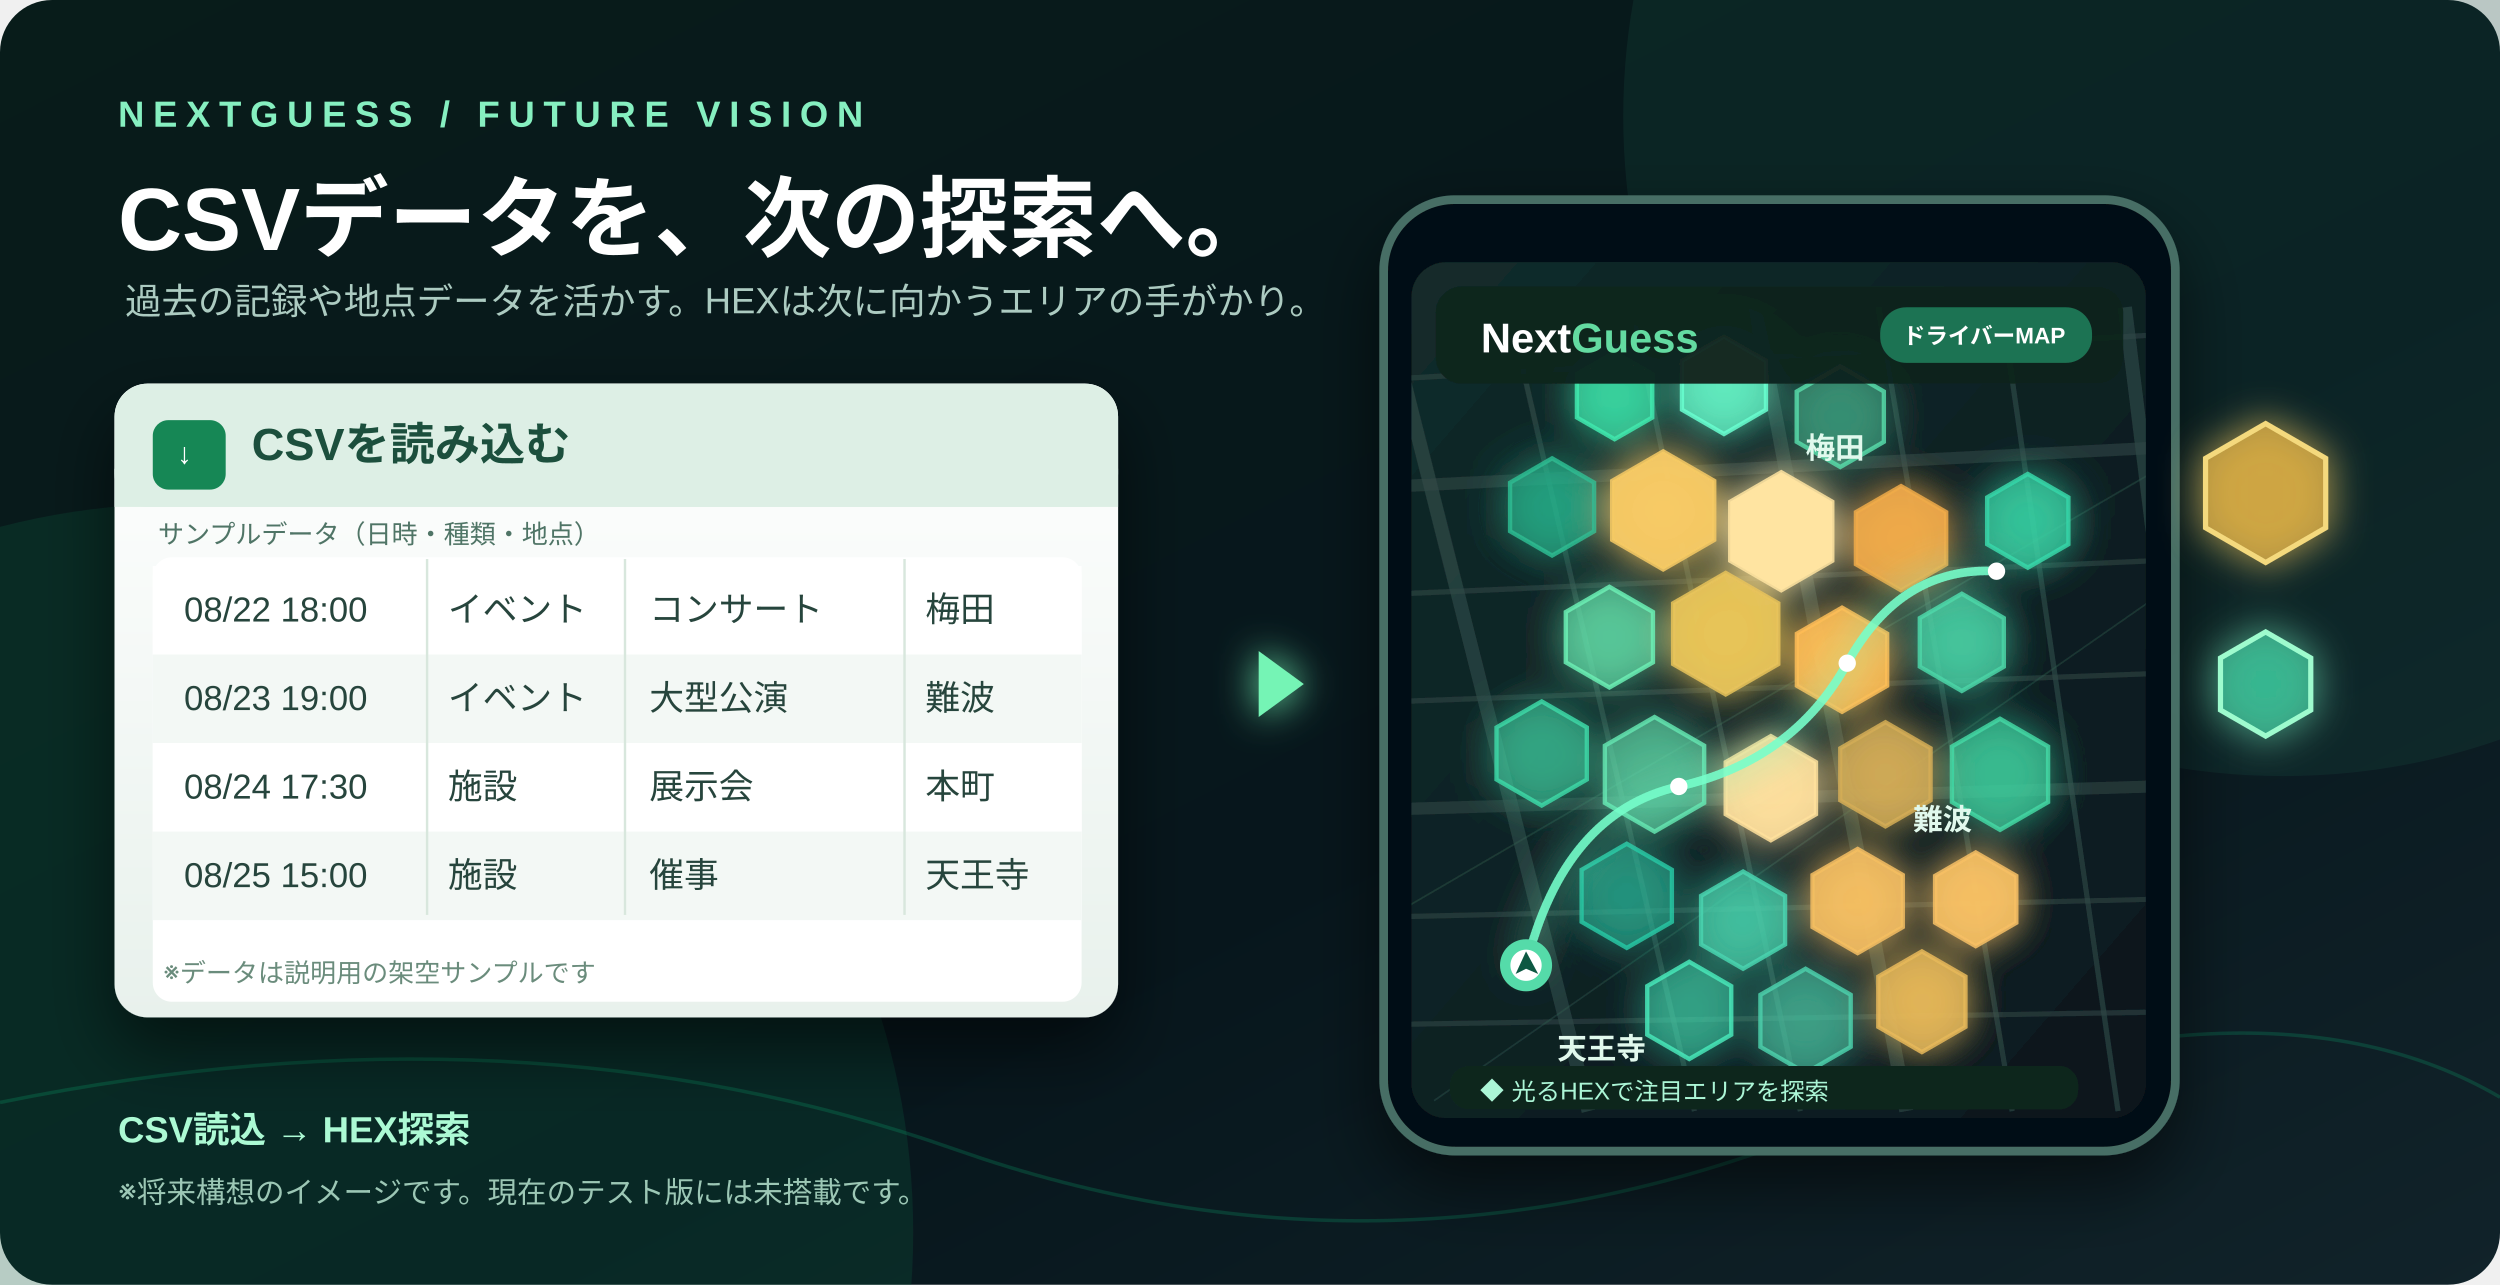
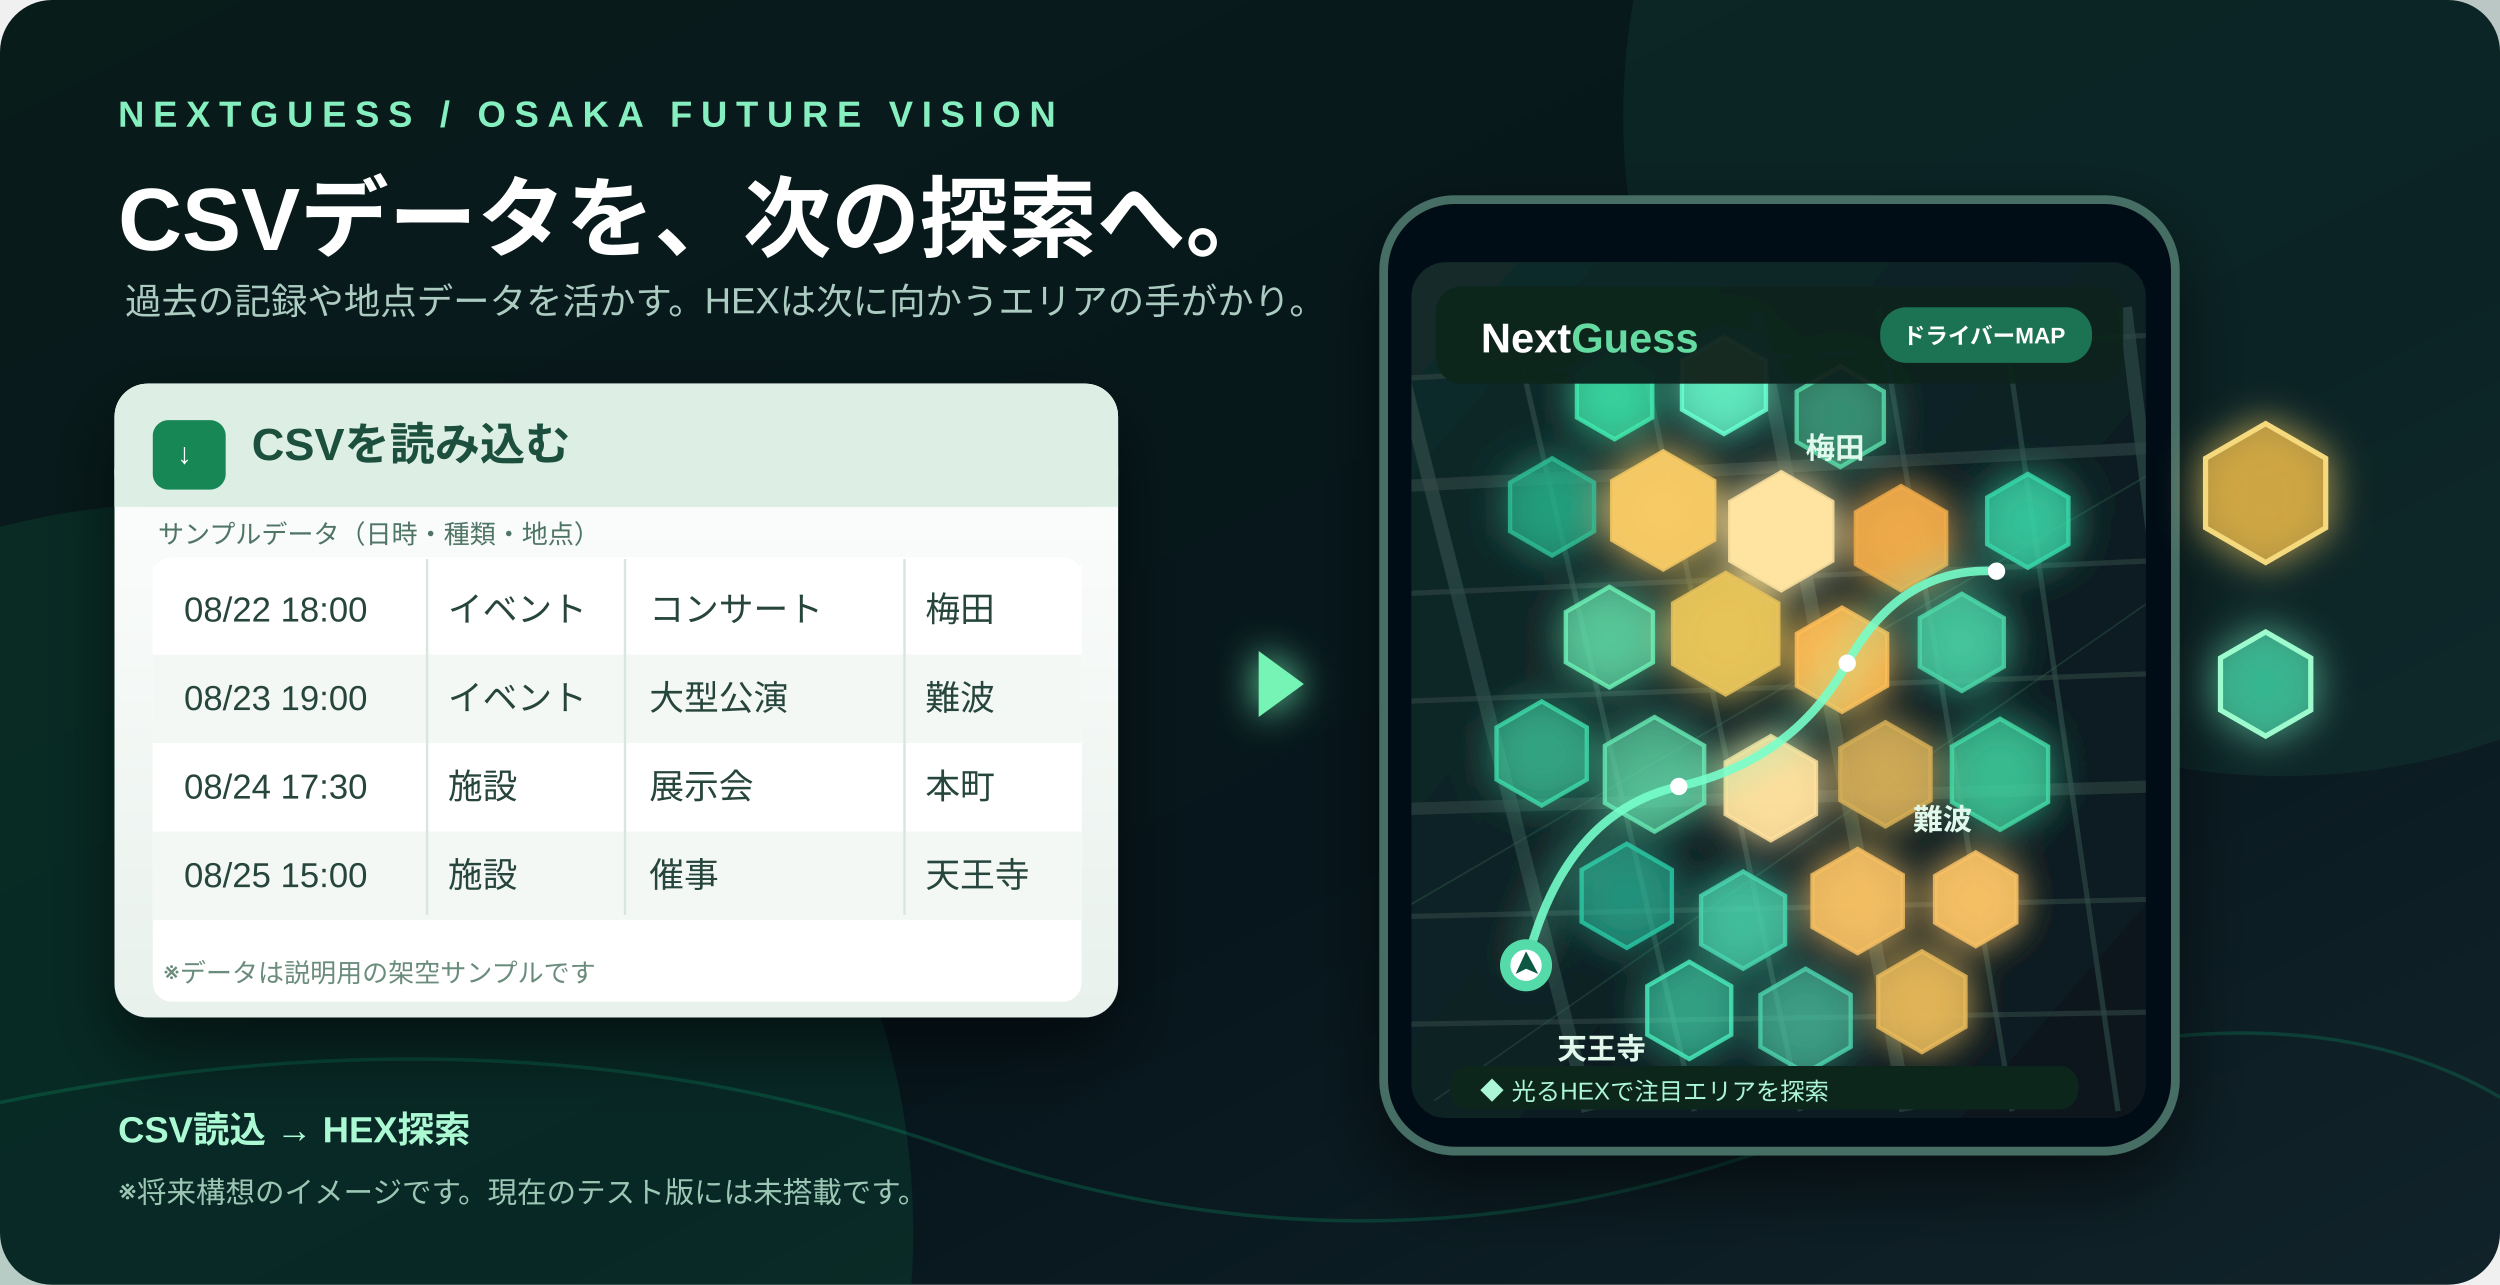
<svg xmlns="http://www.w3.org/2000/svg" viewBox="0 0 1440 740" role="img" aria-labelledby="title desc">
  <defs>
    <linearGradient id="bg" x1="0" y1="0" x2="1" y2="1">
      <stop stop-color="#081c1a" />
      <stop offset=".6" stop-color="#07161c" />
      <stop offset="1" stop-color="#11232a" />
    </linearGradient>
    <linearGradient id="screen" x1="0" y1="0" x2="1" y2="1">
      <stop stop-color="#122b2a" />
      <stop offset="1" stop-color="#0b171e" />
    </linearGradient>
    <linearGradient id="emerald" x1="0" y1="0" x2="1" y2="0">
      <stop stop-color="#34b889" />
      <stop offset="1" stop-color="#86f5bd" />
    </linearGradient>
    <linearGradient id="white" x1="0" y1="0" x2="0" y2="1">
      <stop stop-color="#fff" />
      <stop offset="1" stop-color="#e8f1ec" />
    </linearGradient>
    <filter id="glow" x="-70%" y="-70%" width="240%" height="240%">
      <feGaussianBlur stdDeviation="11" result="blur" />
      <feMerge>
        <feMergeNode in="blur" />
        <feMergeNode in="SourceGraphic" />
      </feMerge>
    </filter>
    <filter id="shadow" x="-50%" y="-50%" width="200%" height="200%">
      <feDropShadow dx="0" dy="18" stdDeviation="20" flood-color="#000" flood-opacity=".55" />
    </filter>
    <clipPath id="phoneClip">
      <rect x="813" y="151" rx="20" width="423" height="493" />
    </clipPath>
    <style>
 text{font-family:-apple-system,BlinkMacSystemFont,"Hiragino Kaku Gothic ProN","Noto Sans JP",Arial,sans-serif}
 .small{font-size:18px;fill:#c4e5d6}
 .data{font-size:20px;fill:#28453c}
 </style>
  </defs>
  <rect width="1440" height="740" rx="30" fill="url(#bg)" />
  <g opacity=".25">
    <circle cx="1315" cy="67" r="380" fill="#184d41" />
    <circle cx="106" cy="710" r="420" fill="#0b5e41" />
  </g>
  <path d="M0 635 Q300 574 550 662 T1050 650 T1440 632" stroke="#0bb777" opacity=".22" stroke-width="2" fill="none" />
-   <text x="68" y="73" fill="#86efc0" font-size="21" font-weight="700" letter-spacing="5">NEXTGUESS / FUTURE VISION</text>
+   <text x="68" y="73" fill="#86efc0" font-size="21" font-weight="700" letter-spacing="5">NEXTGUESS / OSAKA FUTURE VISION</text>
  <text x="68" y="144" fill="#fff" font-size="51" font-weight="850">CSVデータを、次の探索へ。</text>
  <text x="72" y="181" fill="#accbc1" font-size="21">過去の記録や地点データを活かす。HEXは次に向かうエリアの手がかり。</text>
  <g filter="url(#shadow)">
    <rect x="66" y="221" width="578" height="365" rx="19" fill="url(#white)" />
    <rect x="66" y="221" width="578" height="71" rx="19" fill="#ddefe5" />
    <rect x="66" y="270" width="578" height="22" fill="#ddefe5" />
    <rect x="88" y="242" width="42" height="40" rx="9" fill="#168755" />
    <text x="102" y="267" font-weight="900" font-size="17" fill="#fff">↓</text>
    <text x="145" y="265" fill="#1a503c" font-size="26" font-weight="800">CSVを読み込む</text>
    <text x="91" y="313" fill="#507466" font-size="15">サンプルデータ（日時・種類・地点）</text>
    <rect x="88" y="321" width="535" height="256" rx="11" fill="#fff" />
    <rect x="88" y="326" width="535" height="51" fill="#fff" />
    <text x="106" y="358" class="data">08/22 18:00</text>
    <text x="258" y="358" class="data">イベント</text>
    <text x="374" y="358" class="data">コンサート</text>
    <text x="533" y="358" class="data">梅田</text>
    <rect x="88" y="377" width="535" height="51" fill="#f3f8f5" />
    <text x="106" y="409" class="data">08/23 19:00</text>
    <text x="258" y="409" class="data">イベント</text>
    <text x="374" y="409" class="data">大型公演</text>
    <text x="533" y="409" class="data">難波</text>
    <rect x="88" y="428" width="535" height="51" fill="#fff" />
    <text x="106" y="460" class="data">08/24 17:30</text>
    <text x="258" y="460" class="data">施設</text>
    <text x="374" y="460" class="data">展示会</text>
    <text x="533" y="460" class="data">本町</text>
    <rect x="88" y="479" width="535" height="51" fill="#f3f8f5" />
    <text x="106" y="511" class="data">08/25 15:00</text>
    <text x="258" y="511" class="data">施設</text>
    <text x="374" y="511" class="data">催事</text>
    <text x="533" y="511" class="data">天王寺</text>
    <path d="M246 322V527 M360 322V527 M521 322V527" stroke="#d8e7dd" stroke-width="1.4" />
    <text x="94" y="565" font-size="15" fill="#6b8c7c">※データは説明用の架空サンプルです</text>
  </g>
  <g filter="url(#glow)">
    <path d="M666 394 H750" fill="none" stroke="url(#emerald)" stroke-width="8" stroke-linecap="round" />
    <path d="M751 394 l-26 -19 v38 z" fill="#74f4b5" />
  </g>
  <g filter="url(#shadow)">
    <rect x="797" y="115" width="456" height="548" rx="41" fill="#050e13" stroke="#476e65" stroke-width="5" />
    <rect x="813" y="151" width="423" height="493" rx="20" fill="url(#screen)" />
    <g clip-path="url(#phoneClip)">
      <path d="M798 177 L915 640" stroke="#36534e" stroke-opacity=".55" stroke-width="8" />
      <path d="M869 177 L976 640" stroke="#36534e" stroke-opacity=".55" stroke-width="3" />
      <path d="M940 177 L1037 640" stroke="#36534e" stroke-opacity=".55" stroke-width="3" />
      <path d="M1011 177 L1098 640" stroke="#36534e" stroke-opacity=".55" stroke-width="8" />
      <path d="M1082 177 L1159 640" stroke="#36534e" stroke-opacity=".55" stroke-width="3" />
      <path d="M1153 177 L1220 640" stroke="#36534e" stroke-opacity=".55" stroke-width="3" />
      <path d="M1224 177 L1281 640" stroke="#36534e" stroke-opacity=".55" stroke-width="8" />
      <path d="M1295 177 L1342 640" stroke="#36534e" stroke-opacity=".55" stroke-width="3" />
      <path d="M807 218 L1240 193" stroke="#344a48" stroke-opacity=".55" stroke-width="3" />
      <path d="M807 280 L1240 258" stroke="#344a48" stroke-opacity=".55" stroke-width="7" />
      <path d="M807 342 L1240 323" stroke="#344a48" stroke-opacity=".55" stroke-width="3" />
      <path d="M807 404 L1240 388" stroke="#344a48" stroke-opacity=".55" stroke-width="3" />
      <path d="M807 466 L1240 453" stroke="#344a48" stroke-opacity=".55" stroke-width="7" />
      <path d="M807 528 L1240 518" stroke="#344a48" stroke-opacity=".55" stroke-width="3" />
      <path d="M807 590 L1240 583" stroke="#344a48" stroke-opacity=".55" stroke-width="3" />
      <g stroke="#336354" opacity=".35">
        <path d="M780 540 L1295 240" />
        <path d="M826 634 L1246 341" />
      </g>
      <g filter="url(#glow)">
        <polygon points="951.7,240.5 930.0,253.0 908.3,240.5 908.3,215.5 930.0,203.0 951.7,215.5" fill="#40e9ae" fill-opacity="0.65" stroke="#40e9ae" stroke-width="2.5" stroke-opacity=".85" />
        <polygon points="1017.2,236.0 993.0,250.0 968.8,236.0 968.8,208.0 993.0,194.0 1017.2,208.0" fill="#68ffd0" fill-opacity="0.68" stroke="#68ffd0" stroke-width="2.5" stroke-opacity=".85" />
        <polygon points="1085.1,254.5 1060.0,269.0 1034.9,254.5 1034.9,225.5 1060.0,211.0 1085.1,225.5" fill="#57d9a8" fill-opacity="0.35" stroke="#57d9a8" stroke-width="2.5" stroke-opacity=".85" />
        <polygon points="918.2,306.0 894.0,320.0 869.8,306.0 869.8,278.0 894.0,264.0 918.2,278.0" fill="#2dbb91" fill-opacity="0.55" stroke="#2dbb91" stroke-width="2.5" stroke-opacity=".85" />
        <polygon points="987.4,311.0 958.0,328.0 928.6,311.0 928.6,277.0 958.0,260.0 987.4,277.0" fill="#f6ca65" fill-opacity="0.96" stroke="#f6ca65" stroke-width="2.5" stroke-opacity=".85" />
        <polygon points="1055.4,323.0 1026.0,340.0 996.6,323.0 996.6,289.0 1026.0,272.0 1055.4,289.0" fill="#ffe4a1" fill-opacity="1" stroke="#ffe4a1" stroke-width="2.5" stroke-opacity=".85" />
        <polygon points="1121.0,325.0 1095.0,340.0 1069.0,325.0 1069.0,295.0 1095.0,280.0 1121.0,295.0" fill="#f0ab4a" fill-opacity="0.92" stroke="#f0ab4a" stroke-width="2.5" stroke-opacity=".85" />
        <polygon points="1191.4,313.5 1168.0,327.0 1144.6,313.5 1144.6,286.5 1168.0,273.0 1191.4,286.5" fill="#39d7a8" fill-opacity="0.66" stroke="#39d7a8" stroke-width="2.5" stroke-opacity=".85" />
        <polygon points="952.1,381.5 927.0,396.0 901.9,381.5 901.9,352.5 927.0,338.0 952.1,352.5" fill="#6beeb4" fill-opacity="0.55" stroke="#6beeb4" stroke-width="2.5" stroke-opacity=".85" />
        <polygon points="1024.3,382.5 994.0,400.0 963.7,382.5 963.7,347.5 994.0,330.0 1024.3,347.5" fill="#e8c35b" fill-opacity="0.94" stroke="#e8c35b" stroke-width="2.5" stroke-opacity=".85" />
        <polygon points="1087.0,395.0 1061.0,410.0 1035.0,395.0 1035.0,365.0 1061.0,350.0 1087.0,365.0" fill="#ffbc56" fill-opacity="0.88" stroke="#ffbc56" stroke-width="2.5" stroke-opacity=".85" />
        <polygon points="1154.2,384.0 1130.0,398.0 1105.8,384.0 1105.8,356.0 1130.0,342.0 1154.2,356.0" fill="#4bd5a7" fill-opacity="0.7" stroke="#4bd5a7" stroke-width="2.5" stroke-opacity=".85" />
        <polygon points="914.0,449.0 888.0,464.0 862.0,449.0 862.0,419.0 888.0,404.0 914.0,419.0" fill="#3dd7a6" fill-opacity="0.46" stroke="#3dd7a6" stroke-width="2.5" stroke-opacity=".85" />
        <polygon points="981.6,462.5 953.0,479.0 924.4,462.5 924.4,429.5 953.0,413.0 981.6,429.5" fill="#63e3af" fill-opacity="0.5" stroke="#63e3af" stroke-width="2.5" stroke-opacity=".85" />
        <polygon points="1046.0,469.0 1020.0,484.0 994.0,469.0 994.0,439.0 1020.0,424.0 1046.0,439.0" fill="#ffe09d" fill-opacity="0.92" stroke="#ffe09d" stroke-width="2.5" stroke-opacity=".85" />
        <polygon points="1112.0,461.0 1086.0,476.0 1060.0,461.0 1060.0,431.0 1086.0,416.0 1112.0,431.0" fill="#d4ad57" fill-opacity="0.82" stroke="#d4ad57" stroke-width="2.5" stroke-opacity=".85" />
        <polygon points="1179.7,462.0 1152.0,478.0 1124.3,462.0 1124.3,430.0 1152.0,414.0 1179.7,430.0" fill="#43d7a4" fill-opacity="0.6" stroke="#43d7a4" stroke-width="2.5" stroke-opacity=".85" />
        <polygon points="963.0,531.0 937.0,546.0 911.0,531.0 911.0,501.0 937.0,486.0 963.0,501.0" fill="#2ac5a3" fill-opacity="0.43" stroke="#2ac5a3" stroke-width="2.5" stroke-opacity=".85" />
        <polygon points="1028.2,544.0 1004.0,558.0 979.8,544.0 979.8,516.0 1004.0,502.0 1028.2,516.0" fill="#49d4af" fill-opacity="0.64" stroke="#49d4af" stroke-width="2.5" stroke-opacity=".85" />
        <polygon points="1096.0,534.0 1070.0,549.0 1044.0,534.0 1044.0,504.0 1070.0,489.0 1096.0,504.0" fill="#f4bf63" fill-opacity="0.89" stroke="#f4bf63" stroke-width="2.5" stroke-opacity=".85" />
        <polygon points="1161.4,531.5 1138.0,545.0 1114.6,531.5 1114.6,504.5 1138.0,491.0 1161.4,504.5" fill="#f7c065" fill-opacity="0.92" stroke="#f7c065" stroke-width="2.5" stroke-opacity=".85" />
        <polygon points="997.2,596.0 973.0,610.0 948.8,596.0 948.8,568.0 973.0,554.0 997.2,568.0" fill="#47e6b9" fill-opacity="0.4" stroke="#47e6b9" stroke-width="2.5" stroke-opacity=".85" />
        <polygon points="1066.0,603.0 1040.0,618.0 1014.0,603.0 1014.0,573.0 1040.0,558.0 1066.0,573.0" fill="#4dcfab" fill-opacity="0.47" stroke="#4dcfab" stroke-width="2.5" stroke-opacity=".85" />
        <polygon points="1132.1,591.5 1107.0,606.0 1081.9,591.5 1081.9,562.5 1107.0,548.0 1132.1,562.5" fill="#e8b95b" fill-opacity="0.82" stroke="#e8b95b" stroke-width="2.5" stroke-opacity=".85" />
      </g>
      <path d="M879 556 Q901 468 967 453 T1064 382 T1150 329" stroke="#74ffcb" stroke-width="5" fill="none" stroke-linecap="round" stroke-dasharray="1 1" opacity=".9" filter="url(#glow)" />
      <circle cx="879" cy="556" r="12" fill="#fff" stroke="#54dba9" stroke-width="6" />
      <path d="M879 548 L873 561 L879 558 L886 561z" fill="#0b5943" />
      <circle cx="967" cy="453" r="5" fill="#fff" />
      <circle cx="1064" cy="382" r="5" fill="#fff" />
      <circle cx="1150" cy="329" r="5" fill="#fff" />
      <g font-weight="750" font-size="17" fill="#e1f9ed">
        <text x="1040" y="264">梅田</text>
        <text x="1102" y="478">難波</text>
        <text x="897" y="610">天王寺</text>
      </g>
      <rect x="827" y="165" width="396" height="56" rx="15" fill="#10251f" fill-opacity=".96" />
      <text x="853" y="203" font-size="24" font-weight="900" fill="#fff">Next<tspan fill="#64dba1">Guess</tspan>
      </text>
      <rect x="1083" y="177" rx="15" width="122" height="32" fill="#1d7353" />
      <text x="1096" y="198" font-size="13" font-weight="800" fill="#fff">ドライバーMAP</text>
      <rect x="835" y="614" width="362" height="25" rx="11" fill="#10271f" />
      <text x="852" y="633" font-size="14" fill="#abf6d6">◆ 光るHEXで注目エリアを探索</text>
    </g>
  </g>
  <g filter="url(#glow)">
    <polygon points="1339.6,304.0 1305.0,324.0 1270.4,304.0 1270.4,264.0 1305.0,244.0 1339.6,264.0" fill="#dbad45" fill-opacity=".75" stroke="#f4d97d" stroke-width="3" />
    <polygon points="1331.0,409.0 1305.0,424.0 1279.0,409.0 1279.0,379.0 1305.0,364.0 1331.0,379.0" fill="#39c89d" fill-opacity=".65" stroke="#9efbce" stroke-width="3" />
  </g>
  <text x="68" y="658" font-size="21" font-weight="800" fill="#acfad4">CSV読込 → HEX探索</text>
  <text x="68" y="692" font-size="17" fill="#9cc7b5">※将来構想のイメージです。現在のテスト版には未搭載です。</text>
</svg>
